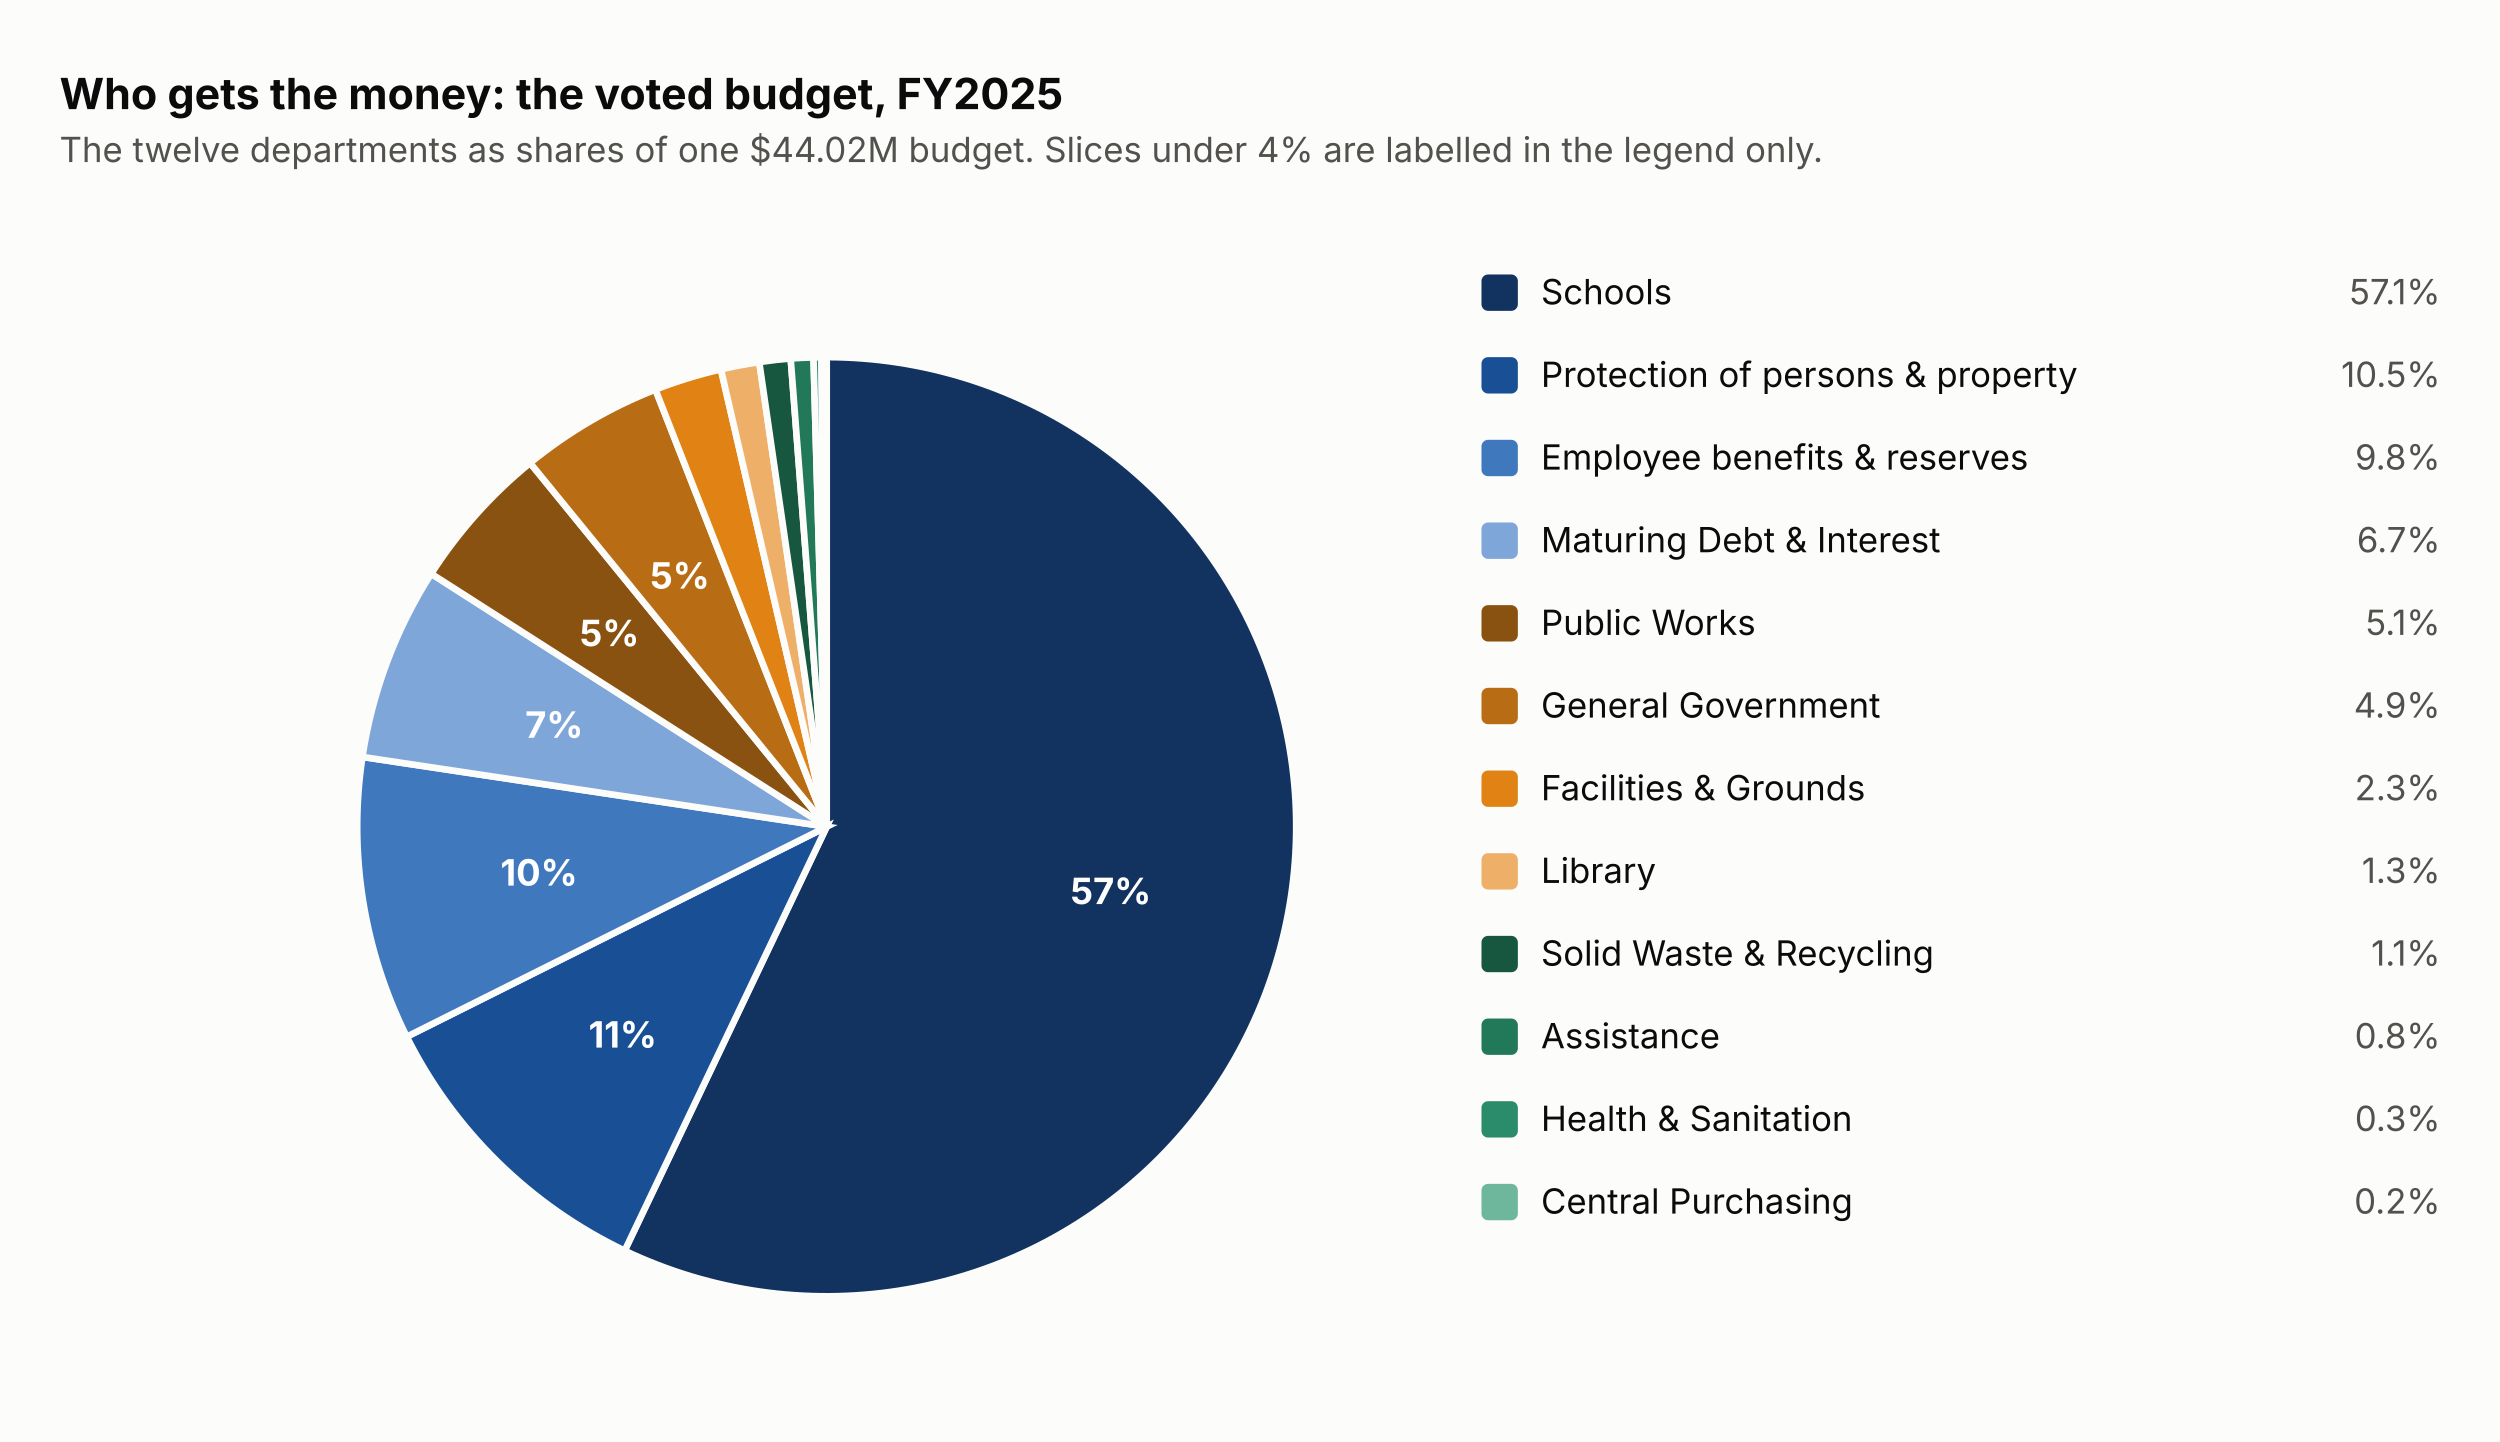
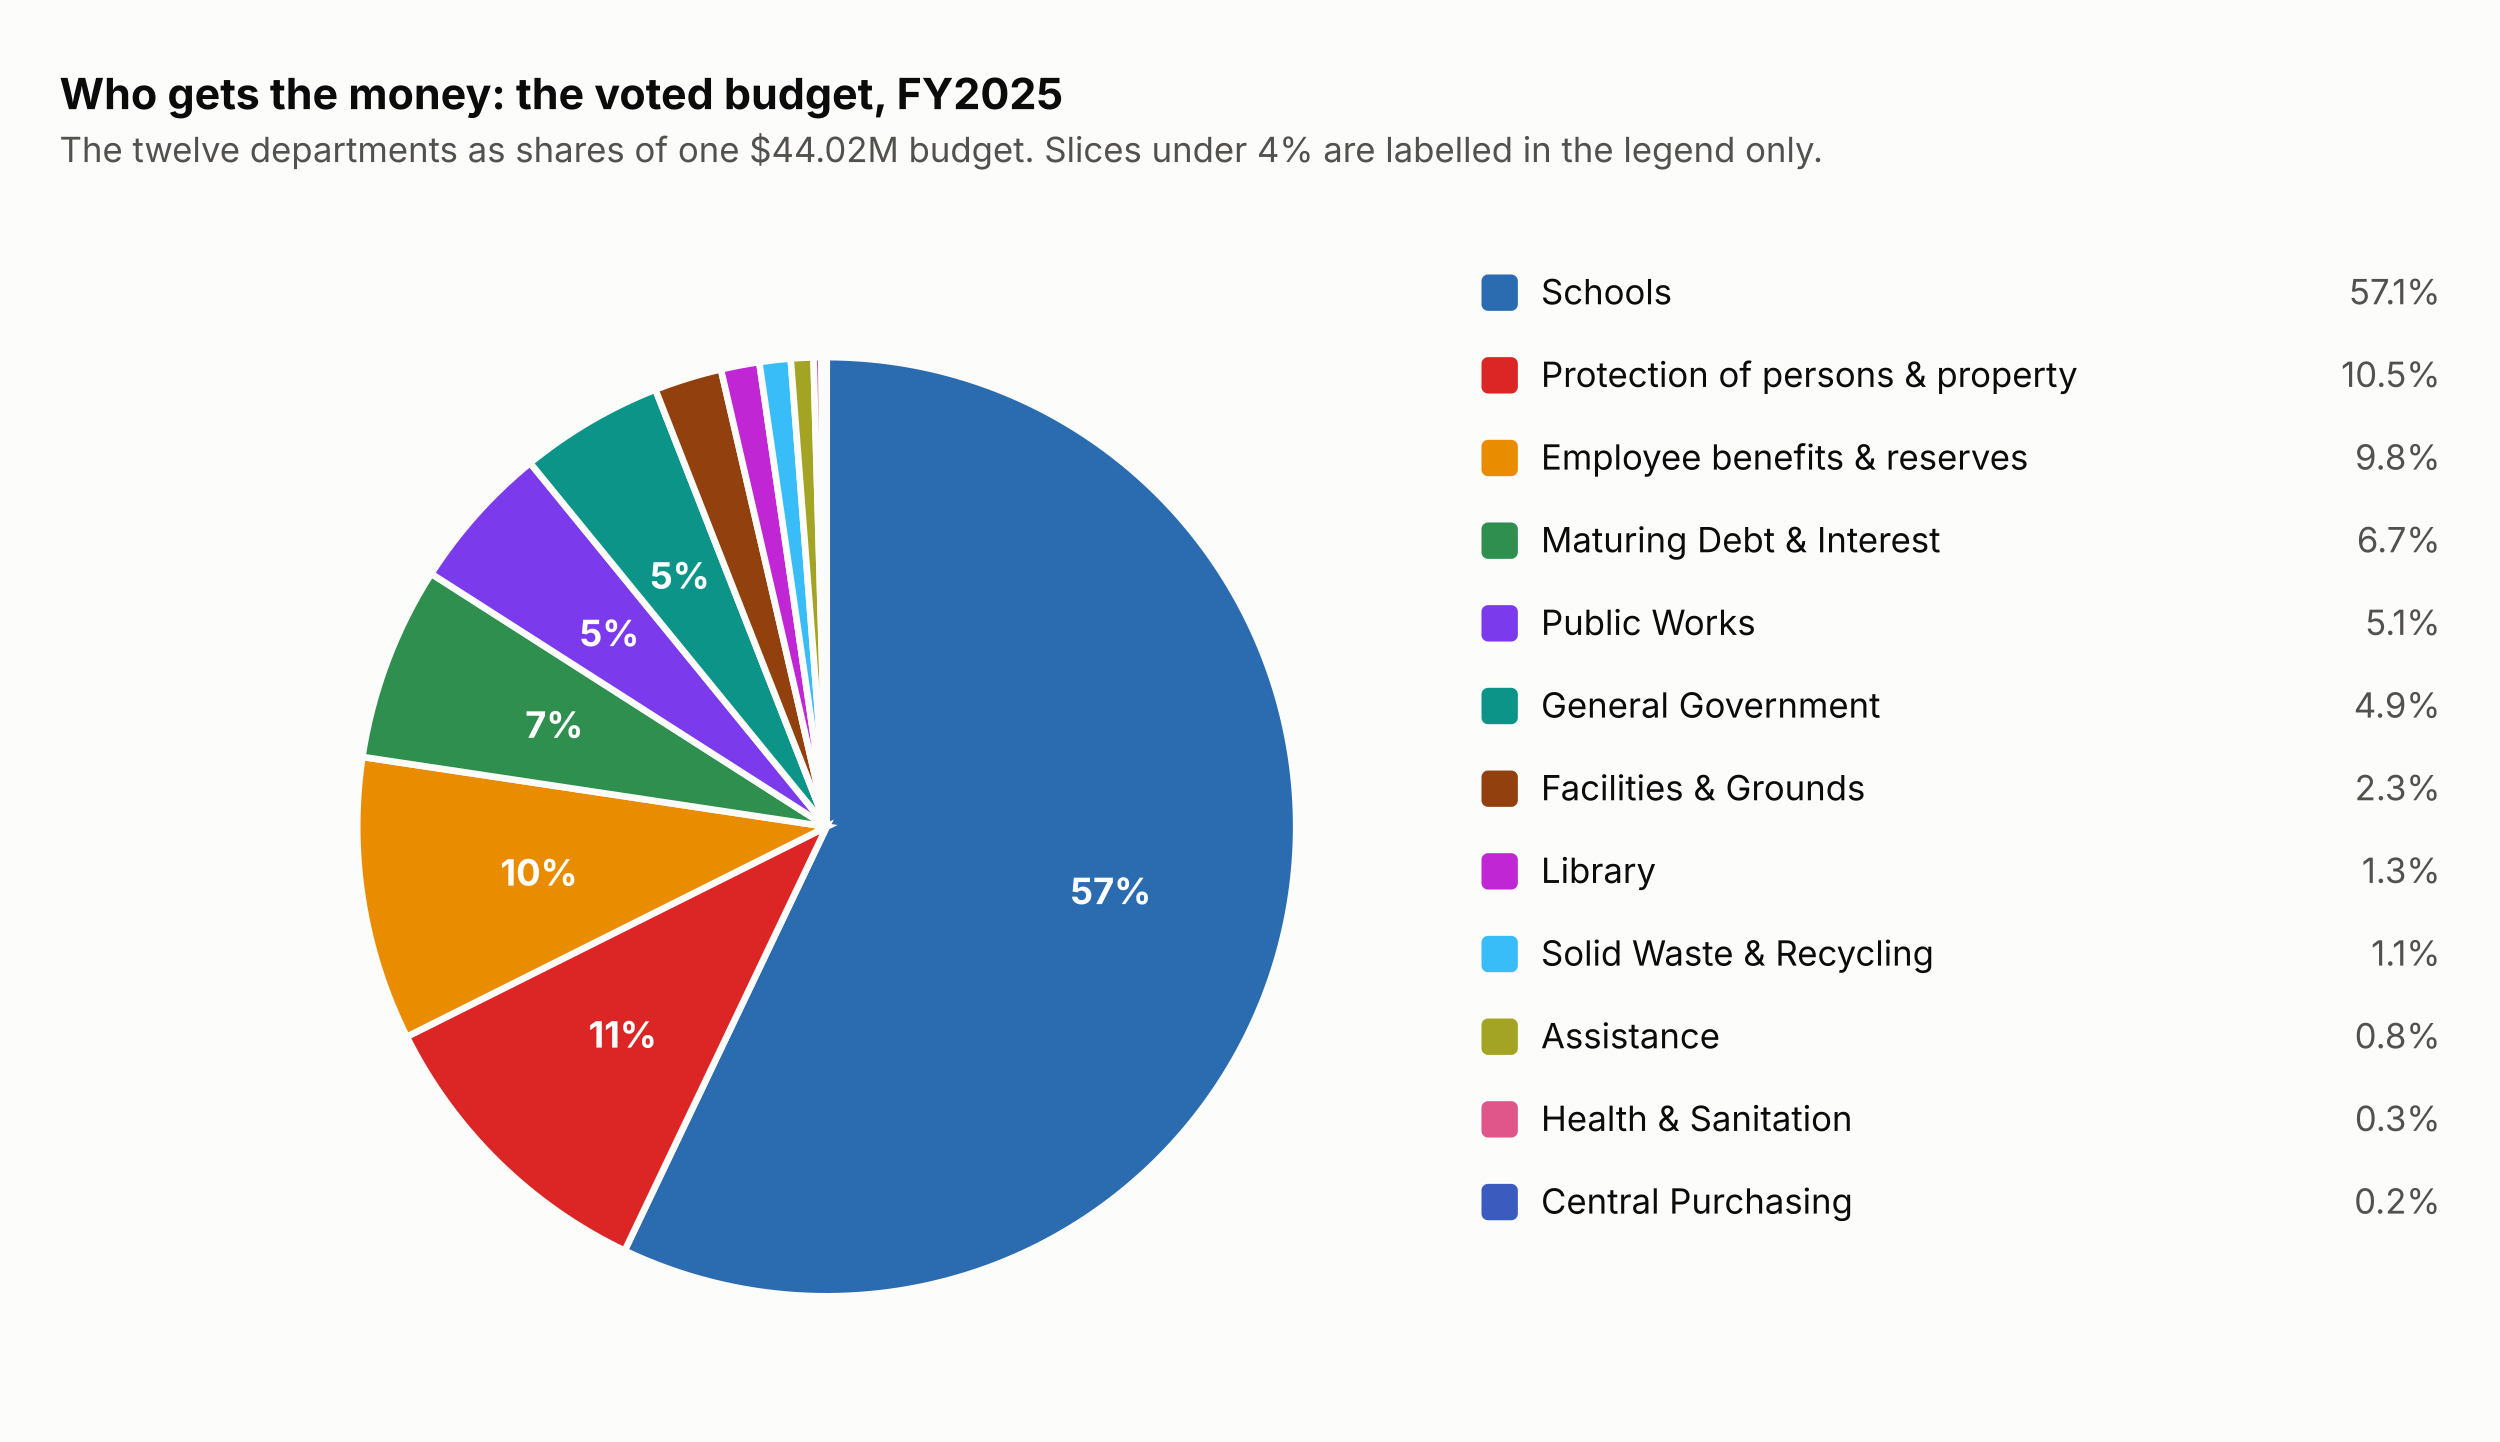
<svg xmlns="http://www.w3.org/2000/svg" viewBox="0 0 756 436" width="756" height="436" role="img" aria-label="Who gets the money: the voted budget, FY2025. The twelve departments as shares of one $44.02M budget. Slices under 4% are labelled in the legend only." font-family="system-ui, -apple-system, &quot;Segoe UI&quot;, sans-serif">
  <rect width="756" height="436" fill="#fcfcfb" />
  <g transform="translate(18,18)">
    <text x="0" y="15" font-size="13" font-weight="700" fill="#0b0b0b">Who gets the money: the voted budget, FY2025</text>
    <text x="0" y="31" font-size="10.5" fill="#52514e">The twelve departments as shares of one $44.02M budget. Slices under 4% are labelled in the legend only.</text>
-     <path d="M232.0,232.0 L232.0,90.0 A142.0,142.0 0 1,1 170.9,360.2 Z" fill="#12325f" stroke="#fcfcfb" stroke-width="2" />
+     <path d="M232.0,232.0 L232.0,90.0 A142.0,142.0 0 1,1 170.9,360.2 Z" fill="#2b6cb0" stroke="#fcfcfb" stroke-width="2" />
    <text x="317.9" y="255.4" font-size="11" font-weight="700" text-anchor="middle" fill="#ffffff">57%</text>
-     <path d="M232.0,232.0 L170.9,360.2 A142.0,142.0 0 0,1 105.0,295.5 Z" fill="#184f95" stroke="#fcfcfb" stroke-width="2" />
+     <path d="M232.0,232.0 L170.9,360.2 A142.0,142.0 0 0,1 105.0,295.5 Z" fill="#dc2626" stroke="#fcfcfb" stroke-width="2" />
    <text x="170.3" y="298.8" font-size="11" font-weight="700" text-anchor="middle" fill="#ffffff">11%</text>
-     <path d="M232.0,232.0 L105.0,295.5 A142.0,142.0 0 0,1 91.6,210.9 Z" fill="#3f78bd" stroke="#fcfcfb" stroke-width="2" />
+     <path d="M232.0,232.0 L105.0,295.5 A142.0,142.0 0 0,1 91.6,210.9 Z" fill="#ea8c00" stroke="#fcfcfb" stroke-width="2" />
    <text x="145.0" y="249.8" font-size="11" font-weight="700" text-anchor="middle" fill="#ffffff">10%</text>
-     <path d="M232.0,232.0 L91.6,210.9 A142.0,142.0 0 0,1 112.4,155.5 Z" fill="#7ea6d8" stroke="#fcfcfb" stroke-width="2" />
+     <path d="M232.0,232.0 L91.6,210.9 A142.0,142.0 0 0,1 112.4,155.5 Z" fill="#2f8f4e" stroke="#fcfcfb" stroke-width="2" />
    <text x="149.6" y="205.1" font-size="11" font-weight="700" text-anchor="middle" fill="#ffffff">7%</text>
-     <path d="M232.0,232.0 L112.4,155.5 A142.0,142.0 0 0,1 142.3,122.0 Z" fill="#8a5210" stroke="#fcfcfb" stroke-width="2" />
+     <path d="M232.0,232.0 L112.4,155.5 A142.0,142.0 0 0,1 142.3,122.0 Z" fill="#7c3aed" stroke="#fcfcfb" stroke-width="2" />
    <text x="166.3" y="177.4" font-size="11" font-weight="700" text-anchor="middle" fill="#ffffff">5%</text>
-     <path d="M232.0,232.0 L142.3,122.0 A142.0,142.0 0 0,1 180.2,99.8 Z" fill="#b86d15" stroke="#fcfcfb" stroke-width="2" />
+     <path d="M232.0,232.0 L142.3,122.0 A142.0,142.0 0 0,1 180.2,99.8 Z" fill="#0d9488" stroke="#fcfcfb" stroke-width="2" />
    <text x="187.6" y="160.0" font-size="11" font-weight="700" text-anchor="middle" fill="#ffffff">5%</text>
-     <path d="M232.0,232.0 L180.2,99.8 A142.0,142.0 0 0,1 200.0,93.7 Z" fill="#e08214" stroke="#fcfcfb" stroke-width="2" />
-     <path d="M232.0,232.0 L200.0,93.7 A142.0,142.0 0 0,1 211.6,91.5 Z" fill="#eeb069" stroke="#fcfcfb" stroke-width="2" />
-     <path d="M232.0,232.0 L211.6,91.5 A142.0,142.0 0 0,1 221.1,90.4 Z" fill="#17563f" stroke="#fcfcfb" stroke-width="2" />
-     <path d="M232.0,232.0 L221.1,90.4 A142.0,142.0 0 0,1 228.0,90.1 Z" fill="#22795a" stroke="#fcfcfb" stroke-width="2" />
-     <path d="M232.0,232.0 L228.0,90.1 A142.0,142.0 0 0,1 230.4,90.0 Z" fill="#2a8c6a" stroke="#fcfcfb" stroke-width="2" />
-     <path d="M232.0,232.0 L230.4,90.0 A142.0,142.0 0 0,1 232.0,90.0 Z" fill="#6fb79c" stroke="#fcfcfb" stroke-width="2" />
-     <rect x="430" y="65.0" width="11" height="11" rx="2" fill="#12325f" />
+     <path d="M232.0,232.0 L180.2,99.8 A142.0,142.0 0 0,1 200.0,93.7 Z" fill="#92400e" stroke="#fcfcfb" stroke-width="2" />
+     <path d="M232.0,232.0 L200.0,93.7 A142.0,142.0 0 0,1 211.6,91.5 Z" fill="#c026d3" stroke="#fcfcfb" stroke-width="2" />
+     <path d="M232.0,232.0 L211.6,91.5 A142.0,142.0 0 0,1 221.1,90.4 Z" fill="#38bdf8" stroke="#fcfcfb" stroke-width="2" />
+     <path d="M232.0,232.0 L221.1,90.4 A142.0,142.0 0 0,1 228.0,90.1 Z" fill="#a3a324" stroke="#fcfcfb" stroke-width="2" />
+     <path d="M232.0,232.0 L228.0,90.1 A142.0,142.0 0 0,1 230.4,90.0 Z" fill="#e0558a" stroke="#fcfcfb" stroke-width="2" />
+     <path d="M232.0,232.0 L230.4,90.0 A142.0,142.0 0 0,1 232.0,90.0 Z" fill="#3b5bbf" stroke="#fcfcfb" stroke-width="2" />
+     <rect x="430" y="65.0" width="11" height="11" rx="2" fill="#2b6cb0" />
    <text x="448" y="74.0" font-size="10.5" fill="#0b0b0b">Schools</text>
    <text x="720" y="74.0" font-size="10.5" text-anchor="end" fill="#52514e">57.1%</text>
-     <rect x="430" y="90.0" width="11" height="11" rx="2" fill="#184f95" />
+     <rect x="430" y="90.0" width="11" height="11" rx="2" fill="#dc2626" />
    <text x="448" y="99.0" font-size="10.5" fill="#0b0b0b">Protection of persons &amp; property</text>
    <text x="720" y="99.0" font-size="10.5" text-anchor="end" fill="#52514e">10.5%</text>
-     <rect x="430" y="115.0" width="11" height="11" rx="2" fill="#3f78bd" />
+     <rect x="430" y="115.0" width="11" height="11" rx="2" fill="#ea8c00" />
    <text x="448" y="124.0" font-size="10.5" fill="#0b0b0b">Employee benefits &amp; reserves</text>
    <text x="720" y="124.0" font-size="10.5" text-anchor="end" fill="#52514e">9.8%</text>
-     <rect x="430" y="140.0" width="11" height="11" rx="2" fill="#7ea6d8" />
+     <rect x="430" y="140.0" width="11" height="11" rx="2" fill="#2f8f4e" />
    <text x="448" y="149.0" font-size="10.5" fill="#0b0b0b">Maturing Debt &amp; Interest</text>
    <text x="720" y="149.0" font-size="10.5" text-anchor="end" fill="#52514e">6.7%</text>
-     <rect x="430" y="165.0" width="11" height="11" rx="2" fill="#8a5210" />
+     <rect x="430" y="165.0" width="11" height="11" rx="2" fill="#7c3aed" />
    <text x="448" y="174.0" font-size="10.5" fill="#0b0b0b">Public Works</text>
    <text x="720" y="174.0" font-size="10.5" text-anchor="end" fill="#52514e">5.1%</text>
-     <rect x="430" y="190.0" width="11" height="11" rx="2" fill="#b86d15" />
+     <rect x="430" y="190.0" width="11" height="11" rx="2" fill="#0d9488" />
    <text x="448" y="199.0" font-size="10.5" fill="#0b0b0b">General Government</text>
    <text x="720" y="199.0" font-size="10.5" text-anchor="end" fill="#52514e">4.9%</text>
-     <rect x="430" y="215.0" width="11" height="11" rx="2" fill="#e08214" />
+     <rect x="430" y="215.0" width="11" height="11" rx="2" fill="#92400e" />
    <text x="448" y="224.0" font-size="10.5" fill="#0b0b0b">Facilities &amp; Grounds</text>
    <text x="720" y="224.0" font-size="10.5" text-anchor="end" fill="#52514e">2.3%</text>
-     <rect x="430" y="240.0" width="11" height="11" rx="2" fill="#eeb069" />
+     <rect x="430" y="240.0" width="11" height="11" rx="2" fill="#c026d3" />
    <text x="448" y="249.0" font-size="10.5" fill="#0b0b0b">Library</text>
    <text x="720" y="249.0" font-size="10.5" text-anchor="end" fill="#52514e">1.3%</text>
-     <rect x="430" y="265.0" width="11" height="11" rx="2" fill="#17563f" />
+     <rect x="430" y="265.0" width="11" height="11" rx="2" fill="#38bdf8" />
    <text x="448" y="274.0" font-size="10.5" fill="#0b0b0b">Solid Waste &amp; Recycling</text>
    <text x="720" y="274.0" font-size="10.5" text-anchor="end" fill="#52514e">1.1%</text>
-     <rect x="430" y="290.0" width="11" height="11" rx="2" fill="#22795a" />
+     <rect x="430" y="290.0" width="11" height="11" rx="2" fill="#a3a324" />
    <text x="448" y="299.0" font-size="10.5" fill="#0b0b0b">Assistance</text>
    <text x="720" y="299.0" font-size="10.5" text-anchor="end" fill="#52514e">0.8%</text>
-     <rect x="430" y="315.0" width="11" height="11" rx="2" fill="#2a8c6a" />
+     <rect x="430" y="315.0" width="11" height="11" rx="2" fill="#e0558a" />
    <text x="448" y="324.0" font-size="10.5" fill="#0b0b0b">Health &amp; Sanitation</text>
    <text x="720" y="324.0" font-size="10.5" text-anchor="end" fill="#52514e">0.3%</text>
-     <rect x="430" y="340.0" width="11" height="11" rx="2" fill="#6fb79c" />
+     <rect x="430" y="340.0" width="11" height="11" rx="2" fill="#3b5bbf" />
    <text x="448" y="349.0" font-size="10.5" fill="#0b0b0b">Central Purchasing</text>
    <text x="720" y="349.0" font-size="10.5" text-anchor="end" fill="#52514e">0.2%</text>
  </g>
</svg>
